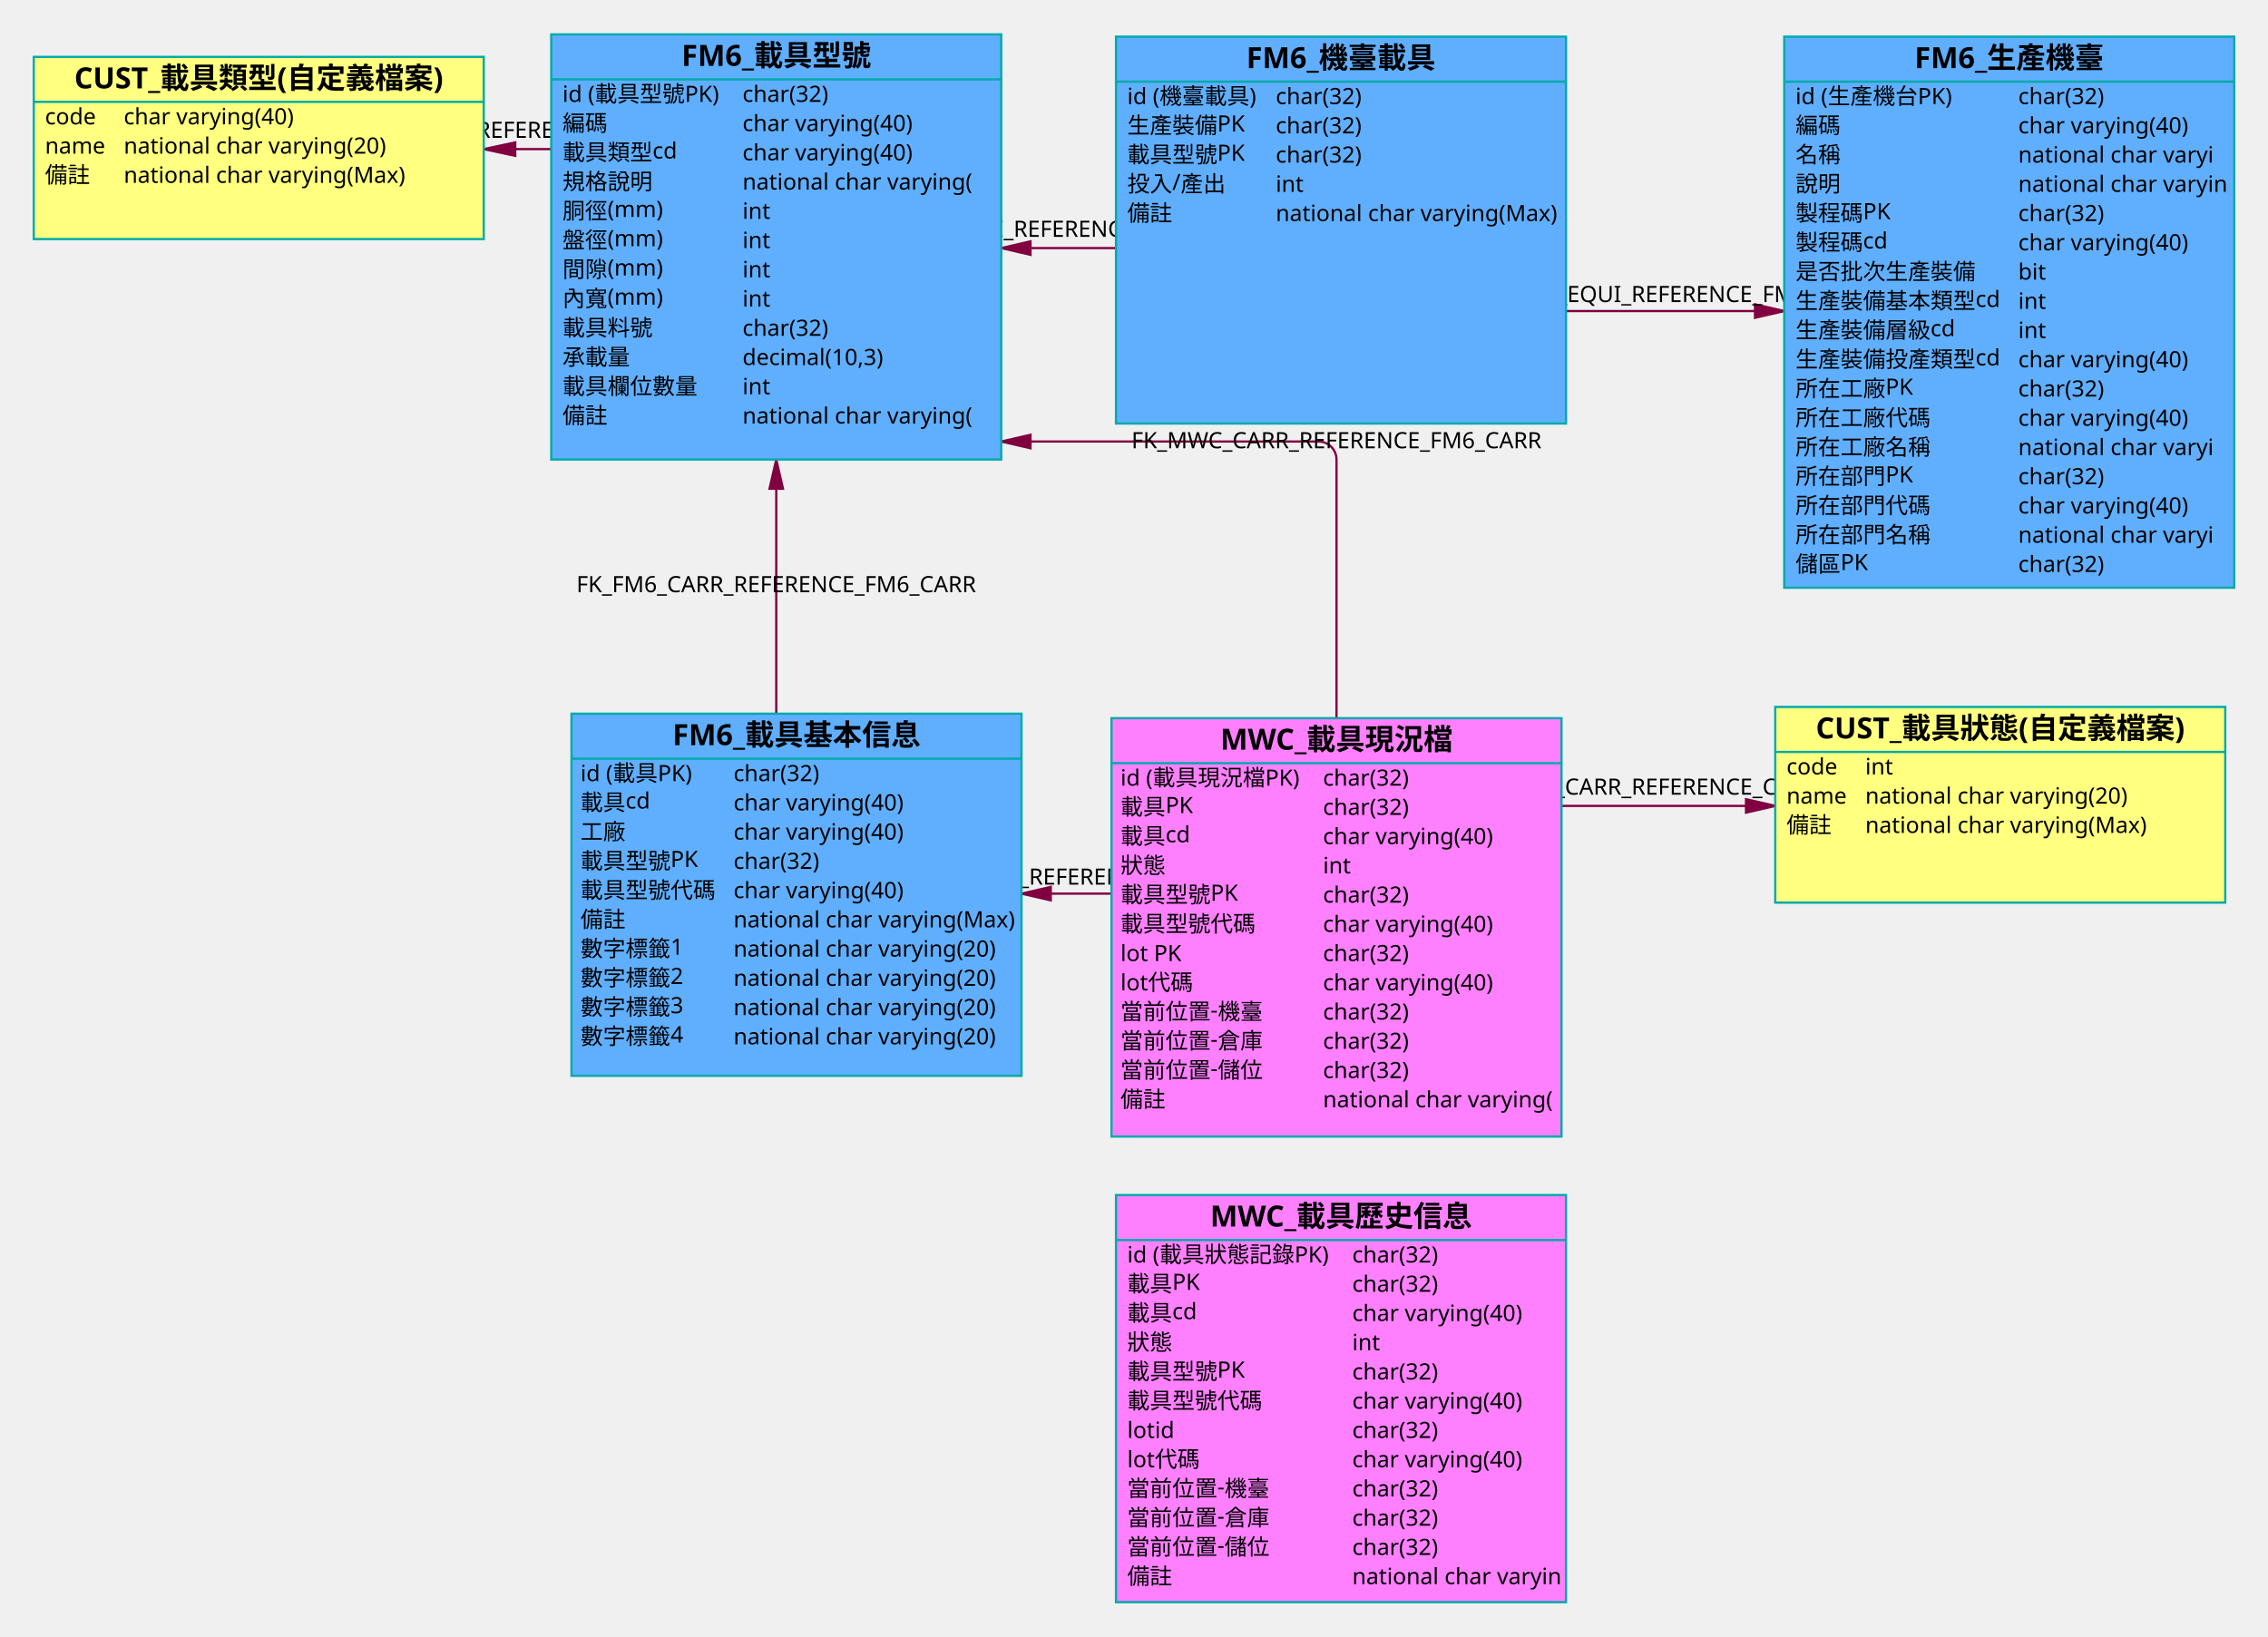
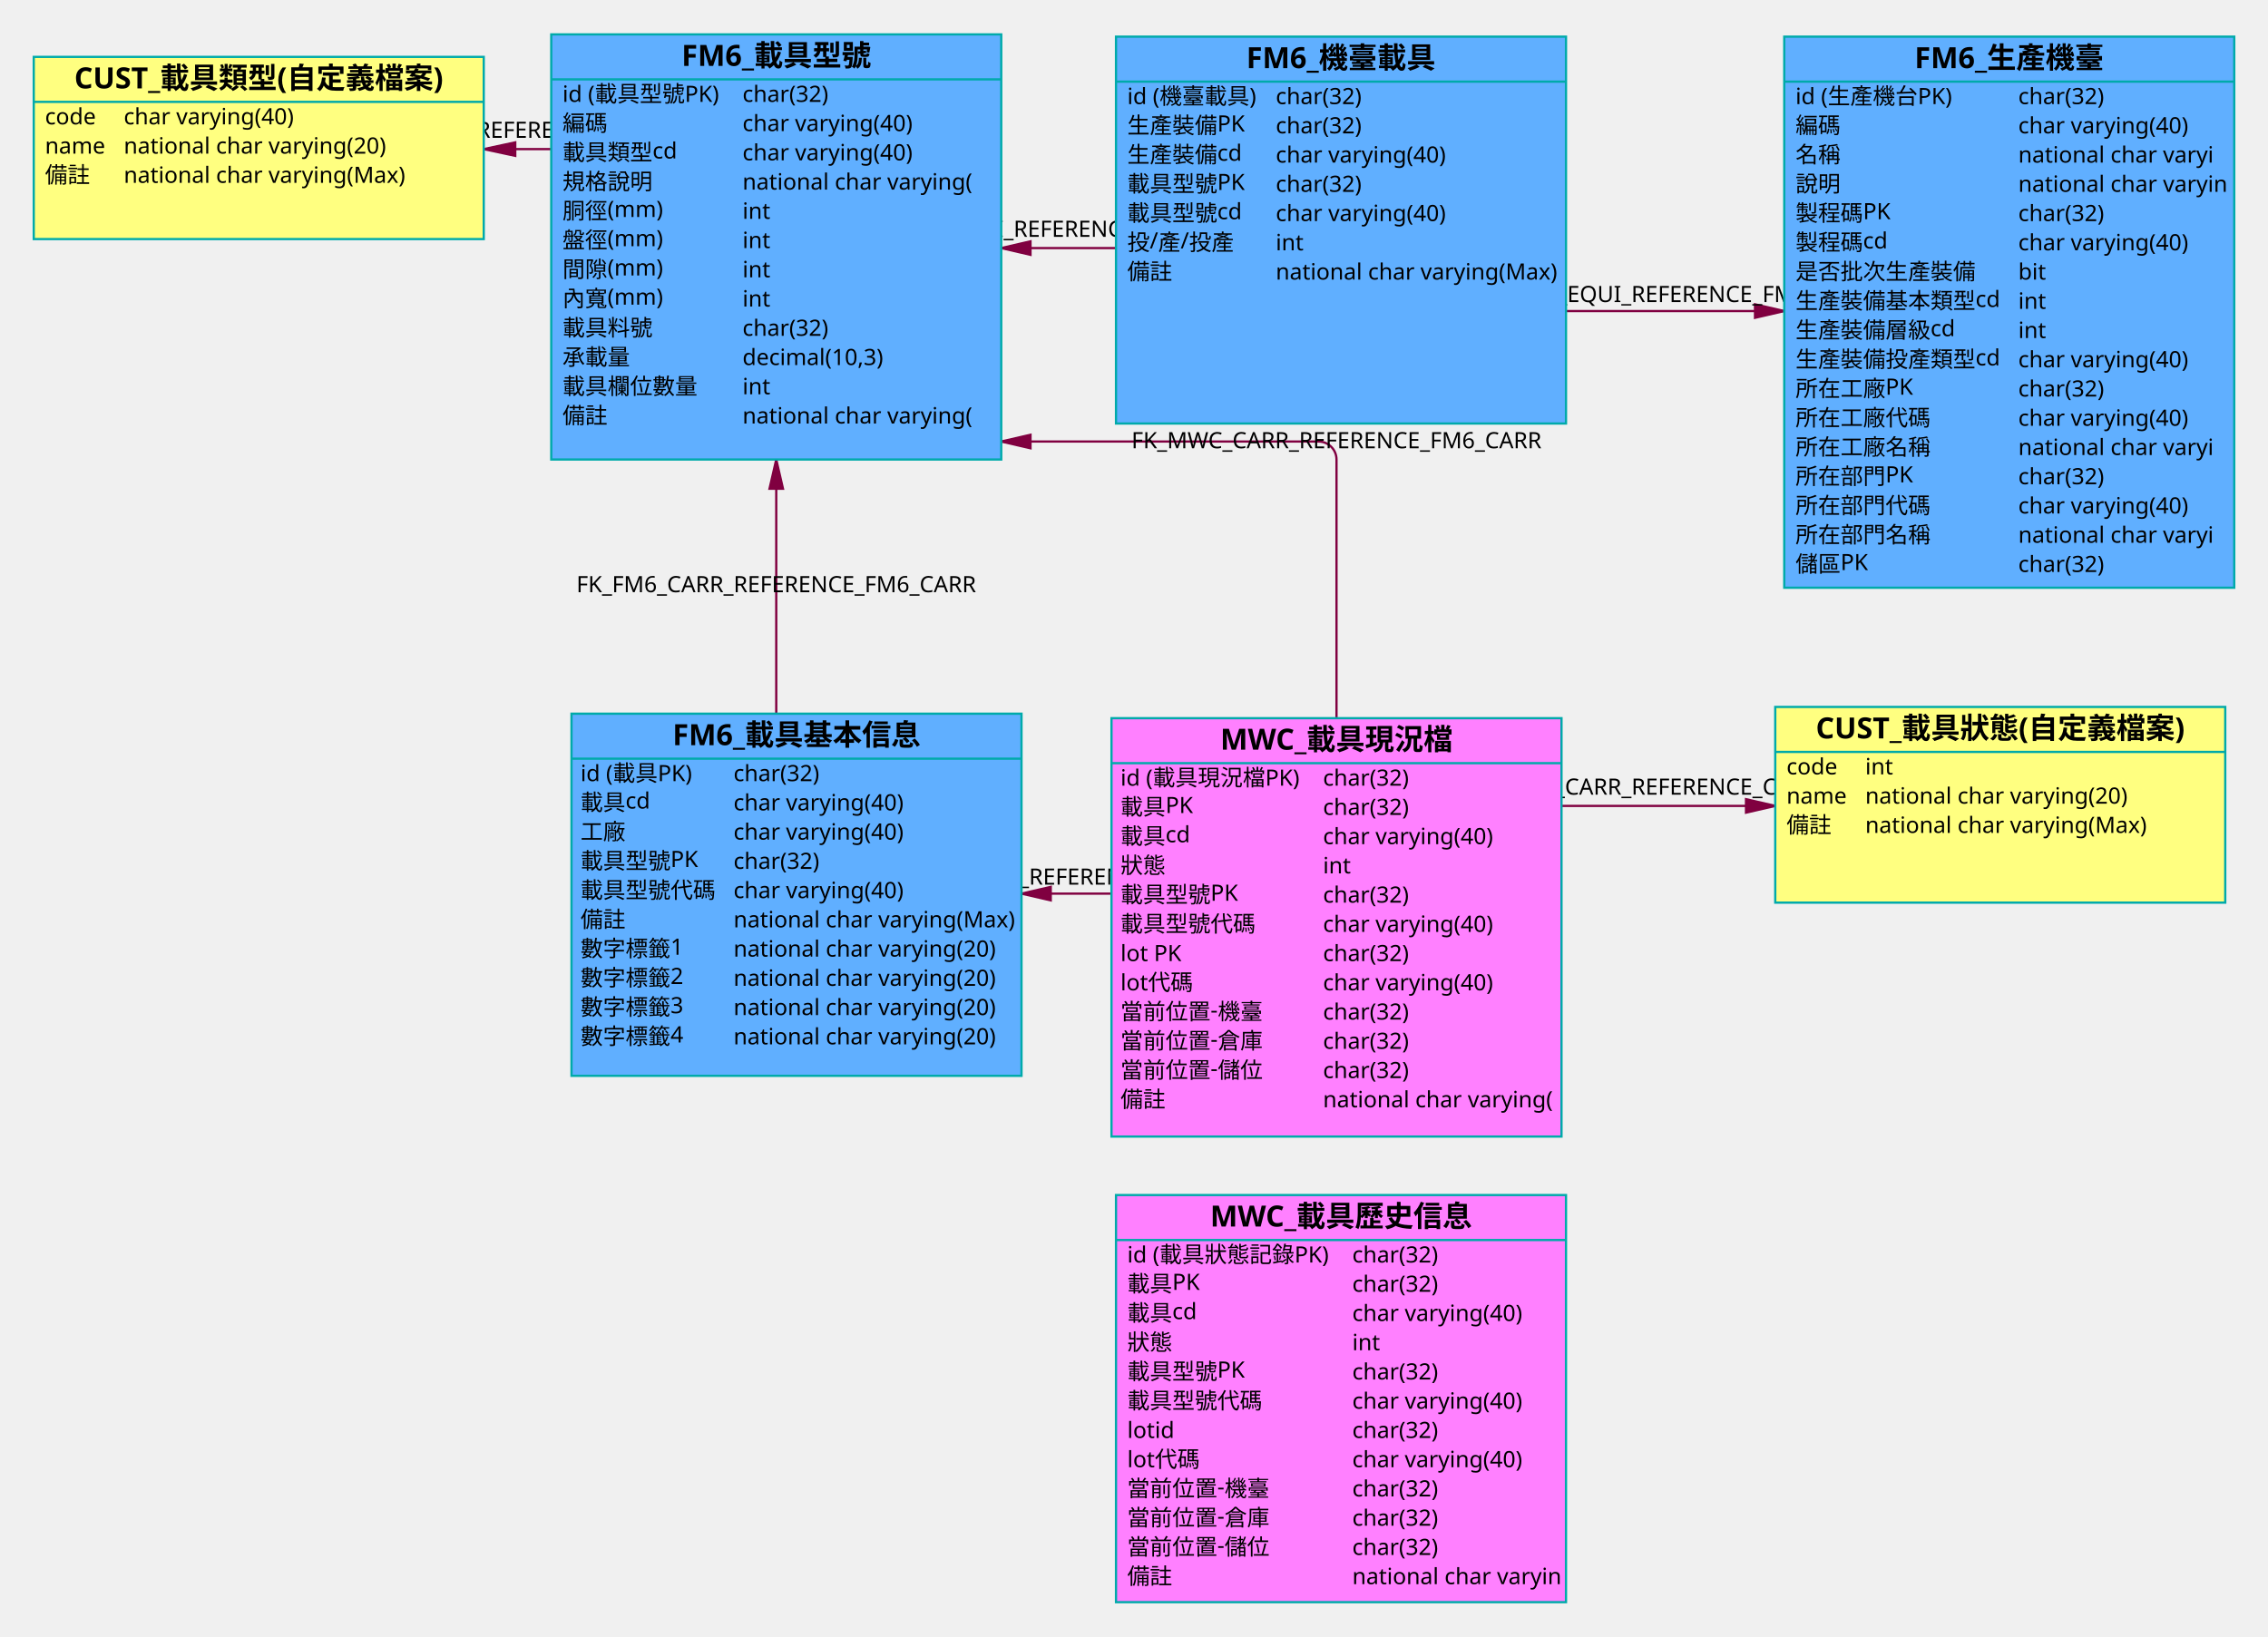
<svg xmlns="http://www.w3.org/2000/svg" xmlns:xlink="http://www.w3.org/1999/xlink" width="266mm" height="192mm" version="1.1" viewBox="0 0 1008 727">
  <a target="_parent" xlink:href="Fact65.htm#53">
    <polyline fill="none" points="245,66 215,66" stroke="#800040" stroke-width="1" />
    <polygon fill="#800040" points="215,66 229,63 229,69" stroke="#800040" stroke-width="1" stroke-linejoin="miter" />
    <text x="230" y="61" fill="#000000" font-size="10" font-family="'Arial Unicode MS','新宋體'" text-anchor="middle">FK_FM6_CARR_REFERENCE_CUST_CAR</text>
  </a>
  <a target="_parent" xlink:href="Fact68.htm#71">
    <polyline fill="none" points="494,397 454,397" stroke="#800040" stroke-width="1" />
    <polygon fill="#800040" points="454,397 467,394 467,400" stroke="#800040" stroke-width="1" stroke-linejoin="miter" />
    <text x="474" y="393" fill="#000000" font-size="10" font-family="'Arial Unicode MS','新宋體'" text-anchor="middle">FK_MWC_CARR_REFERENCE_FM6_CARR</text>
  </a>
  <a target="_parent" xlink:href="Fact80.htm#143">
    <polyline fill="none" points="694,358 789,358" stroke="#800040" stroke-width="1" />
    <polygon fill="#800040" points="789,358 776,361 776,355" stroke="#800040" stroke-width="1" stroke-linejoin="miter" />
    <text x="741" y="353" fill="#000000" font-size="10" font-family="'Arial Unicode MS','新宋體'" text-anchor="middle">FK_MWC_CARR_REFERENCE_CUST_CAR</text>
  </a>
  <a target="_parent" xlink:href="Fact71.htm#89">
    <polyline fill="none" points="496,110 445,110" stroke="#800040" stroke-width="1" />
    <polygon fill="#800040" points="445,110 458,107 458,113" stroke="#800040" stroke-width="1" stroke-linejoin="miter" />
    <text x="470" y="105" fill="#000000" font-size="10" font-family="'Arial Unicode MS','新宋體'" text-anchor="middle">FK_FM6_EQUI_REFERENCE_FM6_CARR</text>
  </a>
  <a target="_parent" xlink:href="Fact72.htm#95">
    <polyline fill="none" points="696,138 793,138" stroke="#800040" stroke-width="1" />
    <polygon fill="#800040" points="793,138 780,141 780,135" stroke="#800040" stroke-width="1" stroke-linejoin="miter" />
    <text x="744" y="134" fill="#000000" font-size="10" font-family="'Arial Unicode MS','新宋體'" text-anchor="middle">FK_FM6_EQUI_REFERENCE_FM6_EQUI</text>
  </a>
  <a target="_parent" xlink:href="Fact66.htm#59">
    <polyline fill="none" points="345,317 345,204" stroke="#800040" stroke-width="1" />
    <polygon fill="#800040" points="345,204 348,217 342,217" stroke="#800040" stroke-width="1" stroke-linejoin="miter" />
    <text x="345" y="263" fill="#000000" font-size="10" font-family="'Arial Unicode MS','新宋體'" text-anchor="middle">FK_FM6_CARR_REFERENCE_FM6_CARR</text>
  </a>
  <a target="_parent" xlink:href="Fact79.htm#137">
    <path d="M594,319 L594,204 A8,8 0 0,0 586,196 L445,196" fill="none" stroke="#800040" stroke-width="1" />
    <polygon fill="#800040" points="445,196 458,193 458,199" stroke="#800040" stroke-width="1" stroke-linejoin="miter" />
    <text x="594" y="199" fill="#000000" font-size="10" font-family="'Arial Unicode MS','新宋體'" text-anchor="middle">FK_MWC_CARR_REFERENCE_FM6_CARR</text>
  </a>
  <a target="_parent" xlink:href="Fact28.htm#399">
    <rect x="15" y="25" fill="#ffffff" width="0" height="0" stroke="none" stroke-width="0" />
    <rect x="15" y="25" fill="#ffff80" width="200" height="81" stroke="#00aaaa" stroke-width="1" />
    <text x="115" y="39" fill="#000000" font-size="13" font-family="'Arial Unicode MS','微軟雅黑'" font-weight="bold" text-anchor="middle">CUST_載具類型(自定義檔案)</text>
    <line x1="15" x2="215" y1="45" y2="45" stroke="#00aaaa" stroke-width="1" />
    <text x="20" y="55" fill="#000000" font-size="10" font-family="'Arial Unicode MS','微軟雅黑'" text-anchor="start">code</text>
    <text x="20" y="68" fill="#000000" font-size="10" font-family="'Arial Unicode MS','微軟雅黑'" text-anchor="start">name</text>
    <text x="20" y="81" fill="#000000" font-size="10" font-family="'Arial Unicode MS','微軟雅黑'" text-anchor="start">備註</text>
    <text x="55" y="55" fill="#000000" font-size="10" font-family="'Arial Unicode MS','微軟雅黑'" text-anchor="start">char varying(40)</text>
    <text x="55" y="68" fill="#000000" font-size="10" font-family="'Arial Unicode MS','微軟雅黑'" text-anchor="start">national char varying(20)</text>
    <text x="55" y="81" fill="#000000" font-size="10" font-family="'Arial Unicode MS','微軟雅黑'" text-anchor="start">national char varying(Max)</text>
  </a>
-   <a target="_parent" xlink:href="Fact44.htm#1465">
+   <a target="_parent" xlink:href="Fact44.htm#1477">
    <rect x="245" y="15" fill="#ffffff" width="0" height="0" stroke="none" stroke-width="0" />
    <rect x="245" y="15" fill="#60afff" width="200" height="189" stroke="#00aaaa" stroke-width="1" />
    <text x="345" y="29" fill="#000000" font-size="13" font-family="'Arial Unicode MS','微軟雅黑'" font-weight="bold" text-anchor="middle">FM6_載具型號</text>
    <line x1="245" x2="445" y1="35" y2="35" stroke="#00aaaa" stroke-width="1" />
    <text x="250" y="45" fill="#000000" font-size="10" font-family="'Arial Unicode MS','微軟雅黑'" text-anchor="start">id (載具型號PK)</text>
    <text x="250" y="58" fill="#000000" font-size="10" font-family="'Arial Unicode MS','微軟雅黑'" text-anchor="start">編碼</text>
    <text x="250" y="71" fill="#000000" font-size="10" font-family="'Arial Unicode MS','微軟雅黑'" text-anchor="start">載具類型cd</text>
    <text x="250" y="84" fill="#000000" font-size="10" font-family="'Arial Unicode MS','微軟雅黑'" text-anchor="start">規格說明</text>
    <text x="250" y="97" fill="#000000" font-size="10" font-family="'Arial Unicode MS','微軟雅黑'" text-anchor="start">胴徑(mm)</text>
    <text x="250" y="110" fill="#000000" font-size="10" font-family="'Arial Unicode MS','微軟雅黑'" text-anchor="start">盤徑(mm)</text>
    <text x="250" y="123" fill="#000000" font-size="10" font-family="'Arial Unicode MS','微軟雅黑'" text-anchor="start">間隙(mm)</text>
    <text x="250" y="136" fill="#000000" font-size="10" font-family="'Arial Unicode MS','微軟雅黑'" text-anchor="start">內寬(mm)</text>
    <text x="250" y="149" fill="#000000" font-size="10" font-family="'Arial Unicode MS','微軟雅黑'" text-anchor="start">載具料號</text>
    <text x="250" y="162" fill="#000000" font-size="10" font-family="'Arial Unicode MS','微軟雅黑'" text-anchor="start">承載量</text>
    <text x="250" y="175" fill="#000000" font-size="10" font-family="'Arial Unicode MS','微軟雅黑'" text-anchor="start">載具欄位數量</text>
    <text x="250" y="188" fill="#000000" font-size="10" font-family="'Arial Unicode MS','微軟雅黑'" text-anchor="start">備註</text>
    <text x="330" y="45" fill="#000000" font-size="10" font-family="'Arial Unicode MS','微軟雅黑'" text-anchor="start">char(32)</text>
    <text x="330" y="58" fill="#000000" font-size="10" font-family="'Arial Unicode MS','微軟雅黑'" text-anchor="start">char varying(40)</text>
    <text x="330" y="71" fill="#000000" font-size="10" font-family="'Arial Unicode MS','微軟雅黑'" text-anchor="start">char varying(40)</text>
    <text x="330" y="84" fill="#000000" font-size="10" font-family="'Arial Unicode MS','微軟雅黑'" text-anchor="start">national char varying(</text>
    <text x="330" y="97" fill="#000000" font-size="10" font-family="'Arial Unicode MS','微軟雅黑'" text-anchor="start">int</text>
    <text x="330" y="110" fill="#000000" font-size="10" font-family="'Arial Unicode MS','微軟雅黑'" text-anchor="start">int</text>
    <text x="330" y="123" fill="#000000" font-size="10" font-family="'Arial Unicode MS','微軟雅黑'" text-anchor="start">int</text>
    <text x="330" y="136" fill="#000000" font-size="10" font-family="'Arial Unicode MS','微軟雅黑'" text-anchor="start">int</text>
    <text x="330" y="149" fill="#000000" font-size="10" font-family="'Arial Unicode MS','微軟雅黑'" text-anchor="start">char(32)</text>
    <text x="330" y="162" fill="#000000" font-size="10" font-family="'Arial Unicode MS','微軟雅黑'" text-anchor="start">decimal(10,3)</text>
    <text x="330" y="175" fill="#000000" font-size="10" font-family="'Arial Unicode MS','微軟雅黑'" text-anchor="start">int</text>
    <text x="330" y="188" fill="#000000" font-size="10" font-family="'Arial Unicode MS','微軟雅黑'" text-anchor="start">national char varying(</text>
  </a>
  <a target="_parent" xlink:href="Fact27.htm#370">
    <rect x="789" y="314" fill="#ffffff" width="0" height="0" stroke="none" stroke-width="0" />
    <rect x="789" y="314" fill="#ffff80" width="200" height="87" stroke="#00aaaa" stroke-width="1" />
    <text x="889" y="328" fill="#000000" font-size="13" font-family="'Arial Unicode MS','微軟雅黑'" font-weight="bold" text-anchor="middle">CUST_載具狀態(自定義檔案)</text>
    <line x1="789" x2="989" y1="334" y2="334" stroke="#00aaaa" stroke-width="1" />
    <text x="794" y="344" fill="#000000" font-size="10" font-family="'Arial Unicode MS','微軟雅黑'" text-anchor="start">code</text>
    <text x="794" y="357" fill="#000000" font-size="10" font-family="'Arial Unicode MS','微軟雅黑'" text-anchor="start">name</text>
    <text x="794" y="370" fill="#000000" font-size="10" font-family="'Arial Unicode MS','微軟雅黑'" text-anchor="start">備註</text>
    <text x="829" y="344" fill="#000000" font-size="10" font-family="'Arial Unicode MS','微軟雅黑'" text-anchor="start">int</text>
    <text x="829" y="357" fill="#000000" font-size="10" font-family="'Arial Unicode MS','微軟雅黑'" text-anchor="start">national char varying(20)</text>
    <text x="829" y="370" fill="#000000" font-size="10" font-family="'Arial Unicode MS','微軟雅黑'" text-anchor="start">national char varying(Max)</text>
  </a>
-   <a target="_parent" xlink:href="Fact45.htm#1557">
+   <a target="_parent" xlink:href="Fact45.htm#1569">
    <rect x="254" y="317" fill="#ffffff" width="0" height="0" stroke="none" stroke-width="0" />
    <rect x="254" y="317" fill="#60afff" width="200" height="161" stroke="#00aaaa" stroke-width="1" />
    <text x="354" y="331" fill="#000000" font-size="13" font-family="'Arial Unicode MS','微軟雅黑'" font-weight="bold" text-anchor="middle">FM6_載具基本信息</text>
    <line x1="254" x2="454" y1="337" y2="337" stroke="#00aaaa" stroke-width="1" />
    <text x="258" y="347" fill="#000000" font-size="10" font-family="'Arial Unicode MS','微軟雅黑'" text-anchor="start">id (載具PK)</text>
    <text x="258" y="360" fill="#000000" font-size="10" font-family="'Arial Unicode MS','微軟雅黑'" text-anchor="start">載具cd</text>
    <text x="258" y="373" fill="#000000" font-size="10" font-family="'Arial Unicode MS','微軟雅黑'" text-anchor="start">工廠</text>
    <text x="258" y="386" fill="#000000" font-size="10" font-family="'Arial Unicode MS','微軟雅黑'" text-anchor="start">載具型號PK</text>
    <text x="258" y="399" fill="#000000" font-size="10" font-family="'Arial Unicode MS','微軟雅黑'" text-anchor="start">載具型號代碼</text>
    <text x="258" y="412" fill="#000000" font-size="10" font-family="'Arial Unicode MS','微軟雅黑'" text-anchor="start">備註</text>
    <text x="258" y="425" fill="#000000" font-size="10" font-family="'Arial Unicode MS','微軟雅黑'" text-anchor="start">數字標籤1</text>
    <text x="258" y="438" fill="#000000" font-size="10" font-family="'Arial Unicode MS','微軟雅黑'" text-anchor="start">數字標籤2</text>
    <text x="258" y="451" fill="#000000" font-size="10" font-family="'Arial Unicode MS','微軟雅黑'" text-anchor="start">數字標籤3</text>
    <text x="258" y="464" fill="#000000" font-size="10" font-family="'Arial Unicode MS','微軟雅黑'" text-anchor="start">數字標籤4</text>
    <text x="326" y="347" fill="#000000" font-size="10" font-family="'Arial Unicode MS','微軟雅黑'" text-anchor="start">char(32)</text>
    <text x="326" y="360" fill="#000000" font-size="10" font-family="'Arial Unicode MS','微軟雅黑'" text-anchor="start">char varying(40)</text>
    <text x="326" y="373" fill="#000000" font-size="10" font-family="'Arial Unicode MS','微軟雅黑'" text-anchor="start">char varying(40)</text>
    <text x="326" y="386" fill="#000000" font-size="10" font-family="'Arial Unicode MS','微軟雅黑'" text-anchor="start">char(32)</text>
    <text x="326" y="399" fill="#000000" font-size="10" font-family="'Arial Unicode MS','微軟雅黑'" text-anchor="start">char varying(40)</text>
    <text x="326" y="412" fill="#000000" font-size="10" font-family="'Arial Unicode MS','微軟雅黑'" text-anchor="start">national char varying(Max)</text>
    <text x="326" y="425" fill="#000000" font-size="10" font-family="'Arial Unicode MS','微軟雅黑'" text-anchor="start">national char varying(20)</text>
    <text x="326" y="438" fill="#000000" font-size="10" font-family="'Arial Unicode MS','微軟雅黑'" text-anchor="start">national char varying(20)</text>
    <text x="326" y="451" fill="#000000" font-size="10" font-family="'Arial Unicode MS','微軟雅黑'" text-anchor="start">national char varying(20)</text>
    <text x="326" y="464" fill="#000000" font-size="10" font-family="'Arial Unicode MS','微軟雅黑'" text-anchor="start">national char varying(20)</text>
  </a>
-   <a target="_parent" xlink:href="Fact56.htm#2493">
+   <a target="_parent" xlink:href="Fact56.htm#2505">
    <rect x="494" y="319" fill="#ffffff" width="0" height="0" stroke="none" stroke-width="0" />
    <rect x="494" y="319" fill="#ff80ff" width="200" height="186" stroke="#00aaaa" stroke-width="1" />
    <text x="594" y="333" fill="#000000" font-size="13" font-family="'Arial Unicode MS','微軟雅黑'" font-weight="bold" text-anchor="middle">MWC_載具現況檔</text>
    <line x1="494" x2="694" y1="339" y2="339" stroke="#00aaaa" stroke-width="1" />
    <text x="498" y="349" fill="#000000" font-size="10" font-family="'Arial Unicode MS','微軟雅黑'" text-anchor="start">id (載具現況檔PK)</text>
    <text x="498" y="362" fill="#000000" font-size="10" font-family="'Arial Unicode MS','微軟雅黑'" text-anchor="start">載具PK</text>
    <text x="498" y="375" fill="#000000" font-size="10" font-family="'Arial Unicode MS','微軟雅黑'" text-anchor="start">載具cd</text>
    <text x="498" y="388" fill="#000000" font-size="10" font-family="'Arial Unicode MS','微軟雅黑'" text-anchor="start">狀態</text>
    <text x="498" y="401" fill="#000000" font-size="10" font-family="'Arial Unicode MS','微軟雅黑'" text-anchor="start">載具型號PK</text>
    <text x="498" y="414" fill="#000000" font-size="10" font-family="'Arial Unicode MS','微軟雅黑'" text-anchor="start">載具型號代碼</text>
    <text x="498" y="427" fill="#000000" font-size="10" font-family="'Arial Unicode MS','微軟雅黑'" text-anchor="start">lot PK</text>
    <text x="498" y="440" fill="#000000" font-size="10" font-family="'Arial Unicode MS','微軟雅黑'" text-anchor="start">lot代碼</text>
    <text x="498" y="453" fill="#000000" font-size="10" font-family="'Arial Unicode MS','微軟雅黑'" text-anchor="start">當前位置-機臺</text>
    <text x="498" y="466" fill="#000000" font-size="10" font-family="'Arial Unicode MS','微軟雅黑'" text-anchor="start">當前位置-倉庫</text>
    <text x="498" y="479" fill="#000000" font-size="10" font-family="'Arial Unicode MS','微軟雅黑'" text-anchor="start">當前位置-儲位</text>
    <text x="498" y="492" fill="#000000" font-size="10" font-family="'Arial Unicode MS','微軟雅黑'" text-anchor="start">備註</text>
    <text x="588" y="349" fill="#000000" font-size="10" font-family="'Arial Unicode MS','微軟雅黑'" text-anchor="start">char(32)</text>
    <text x="588" y="362" fill="#000000" font-size="10" font-family="'Arial Unicode MS','微軟雅黑'" text-anchor="start">char(32)</text>
    <text x="588" y="375" fill="#000000" font-size="10" font-family="'Arial Unicode MS','微軟雅黑'" text-anchor="start">char varying(40)</text>
    <text x="588" y="388" fill="#000000" font-size="10" font-family="'Arial Unicode MS','微軟雅黑'" text-anchor="start">int</text>
    <text x="588" y="401" fill="#000000" font-size="10" font-family="'Arial Unicode MS','微軟雅黑'" text-anchor="start">char(32)</text>
    <text x="588" y="414" fill="#000000" font-size="10" font-family="'Arial Unicode MS','微軟雅黑'" text-anchor="start">char varying(40)</text>
    <text x="588" y="427" fill="#000000" font-size="10" font-family="'Arial Unicode MS','微軟雅黑'" text-anchor="start">char(32)</text>
    <text x="588" y="440" fill="#000000" font-size="10" font-family="'Arial Unicode MS','微軟雅黑'" text-anchor="start">char varying(40)</text>
    <text x="588" y="453" fill="#000000" font-size="10" font-family="'Arial Unicode MS','微軟雅黑'" text-anchor="start">char(32)</text>
    <text x="588" y="466" fill="#000000" font-size="10" font-family="'Arial Unicode MS','微軟雅黑'" text-anchor="start">char(32)</text>
    <text x="588" y="479" fill="#000000" font-size="10" font-family="'Arial Unicode MS','微軟雅黑'" text-anchor="start">char(32)</text>
    <text x="588" y="492" fill="#000000" font-size="10" font-family="'Arial Unicode MS','微軟雅黑'" text-anchor="start">national char varying(</text>
  </a>
-   <a target="_parent" xlink:href="Fact55.htm#2406">
+   <a target="_parent" xlink:href="Fact55.htm#2418">
    <rect x="496" y="531" fill="#ffffff" width="0" height="0" stroke="none" stroke-width="0" />
    <rect x="496" y="531" fill="#ff80ff" width="200" height="181" stroke="#00aaaa" stroke-width="1" />
    <text x="596" y="545" fill="#000000" font-size="13" font-family="'Arial Unicode MS','微軟雅黑'" font-weight="bold" text-anchor="middle">MWC_載具歷史信息</text>
    <line x1="496" x2="696" y1="551" y2="551" stroke="#00aaaa" stroke-width="1" />
    <text x="501" y="561" fill="#000000" font-size="10" font-family="'Arial Unicode MS','微軟雅黑'" text-anchor="start">id (載具狀態記錄PK)</text>
    <text x="501" y="574" fill="#000000" font-size="10" font-family="'Arial Unicode MS','微軟雅黑'" text-anchor="start">載具PK</text>
    <text x="501" y="587" fill="#000000" font-size="10" font-family="'Arial Unicode MS','微軟雅黑'" text-anchor="start">載具cd</text>
    <text x="501" y="600" fill="#000000" font-size="10" font-family="'Arial Unicode MS','微軟雅黑'" text-anchor="start">狀態</text>
    <text x="501" y="613" fill="#000000" font-size="10" font-family="'Arial Unicode MS','微軟雅黑'" text-anchor="start">載具型號PK</text>
    <text x="501" y="626" fill="#000000" font-size="10" font-family="'Arial Unicode MS','微軟雅黑'" text-anchor="start">載具型號代碼</text>
    <text x="501" y="639" fill="#000000" font-size="10" font-family="'Arial Unicode MS','微軟雅黑'" text-anchor="start">lotid</text>
    <text x="501" y="652" fill="#000000" font-size="10" font-family="'Arial Unicode MS','微軟雅黑'" text-anchor="start">lot代碼</text>
    <text x="501" y="665" fill="#000000" font-size="10" font-family="'Arial Unicode MS','微軟雅黑'" text-anchor="start">當前位置-機臺</text>
    <text x="501" y="678" fill="#000000" font-size="10" font-family="'Arial Unicode MS','微軟雅黑'" text-anchor="start">當前位置-倉庫</text>
    <text x="501" y="691" fill="#000000" font-size="10" font-family="'Arial Unicode MS','微軟雅黑'" text-anchor="start">當前位置-儲位</text>
    <text x="501" y="704" fill="#000000" font-size="10" font-family="'Arial Unicode MS','微軟雅黑'" text-anchor="start">備註</text>
    <text x="601" y="561" fill="#000000" font-size="10" font-family="'Arial Unicode MS','微軟雅黑'" text-anchor="start">char(32)</text>
    <text x="601" y="574" fill="#000000" font-size="10" font-family="'Arial Unicode MS','微軟雅黑'" text-anchor="start">char(32)</text>
    <text x="601" y="587" fill="#000000" font-size="10" font-family="'Arial Unicode MS','微軟雅黑'" text-anchor="start">char varying(40)</text>
    <text x="601" y="600" fill="#000000" font-size="10" font-family="'Arial Unicode MS','微軟雅黑'" text-anchor="start">int</text>
    <text x="601" y="613" fill="#000000" font-size="10" font-family="'Arial Unicode MS','微軟雅黑'" text-anchor="start">char(32)</text>
    <text x="601" y="626" fill="#000000" font-size="10" font-family="'Arial Unicode MS','微軟雅黑'" text-anchor="start">char varying(40)</text>
    <text x="601" y="639" fill="#000000" font-size="10" font-family="'Arial Unicode MS','微軟雅黑'" text-anchor="start">char(32)</text>
    <text x="601" y="652" fill="#000000" font-size="10" font-family="'Arial Unicode MS','微軟雅黑'" text-anchor="start">char varying(40)</text>
    <text x="601" y="665" fill="#000000" font-size="10" font-family="'Arial Unicode MS','微軟雅黑'" text-anchor="start">char(32)</text>
    <text x="601" y="678" fill="#000000" font-size="10" font-family="'Arial Unicode MS','微軟雅黑'" text-anchor="start">char(32)</text>
    <text x="601" y="691" fill="#000000" font-size="10" font-family="'Arial Unicode MS','微軟雅黑'" text-anchor="start">char(32)</text>
    <text x="601" y="704" fill="#000000" font-size="10" font-family="'Arial Unicode MS','微軟雅黑'" text-anchor="start">national char varyin</text>
  </a>
-   <a target="_parent" xlink:href="Fact40.htm#1144">
+   <a target="_parent" xlink:href="Fact40.htm#1156">
    <rect x="793" y="16" fill="#ffffff" width="0" height="0" stroke="none" stroke-width="0" />
    <rect x="793" y="16" fill="#60afff" width="200" height="245" stroke="#00aaaa" stroke-width="1" />
    <text x="893" y="30" fill="#000000" font-size="13" font-family="'Arial Unicode MS','微軟雅黑'" font-weight="bold" text-anchor="middle">FM6_生產機臺</text>
    <line x1="793" x2="993" y1="36" y2="36" stroke="#00aaaa" stroke-width="1" />
    <text x="798" y="46" fill="#000000" font-size="10" font-family="'Arial Unicode MS','微軟雅黑'" text-anchor="start">id (生產機台PK)</text>
    <text x="798" y="59" fill="#000000" font-size="10" font-family="'Arial Unicode MS','微軟雅黑'" text-anchor="start">編碼</text>
    <text x="798" y="72" fill="#000000" font-size="10" font-family="'Arial Unicode MS','微軟雅黑'" text-anchor="start">名稱</text>
    <text x="798" y="85" fill="#000000" font-size="10" font-family="'Arial Unicode MS','微軟雅黑'" text-anchor="start">說明</text>
    <text x="798" y="98" fill="#000000" font-size="10" font-family="'Arial Unicode MS','微軟雅黑'" text-anchor="start">製程碼PK</text>
    <text x="798" y="111" fill="#000000" font-size="10" font-family="'Arial Unicode MS','微軟雅黑'" text-anchor="start">製程碼cd</text>
    <text x="798" y="124" fill="#000000" font-size="10" font-family="'Arial Unicode MS','微軟雅黑'" text-anchor="start">是否批次生產裝備</text>
    <text x="798" y="137" fill="#000000" font-size="10" font-family="'Arial Unicode MS','微軟雅黑'" text-anchor="start">生產裝備基本類型cd</text>
    <text x="798" y="150" fill="#000000" font-size="10" font-family="'Arial Unicode MS','微軟雅黑'" text-anchor="start">生產裝備層級cd</text>
    <text x="798" y="163" fill="#000000" font-size="10" font-family="'Arial Unicode MS','微軟雅黑'" text-anchor="start">生產裝備投產類型cd</text>
    <text x="798" y="176" fill="#000000" font-size="10" font-family="'Arial Unicode MS','微軟雅黑'" text-anchor="start">所在工廠PK</text>
    <text x="798" y="189" fill="#000000" font-size="10" font-family="'Arial Unicode MS','微軟雅黑'" text-anchor="start">所在工廠代碼</text>
    <text x="798" y="202" fill="#000000" font-size="10" font-family="'Arial Unicode MS','微軟雅黑'" text-anchor="start">所在工廠名稱</text>
    <text x="798" y="215" fill="#000000" font-size="10" font-family="'Arial Unicode MS','微軟雅黑'" text-anchor="start">所在部門PK</text>
    <text x="798" y="228" fill="#000000" font-size="10" font-family="'Arial Unicode MS','微軟雅黑'" text-anchor="start">所在部門代碼</text>
    <text x="798" y="241" fill="#000000" font-size="10" font-family="'Arial Unicode MS','微軟雅黑'" text-anchor="start">所在部門名稱</text>
    <text x="798" y="254" fill="#000000" font-size="10" font-family="'Arial Unicode MS','微軟雅黑'" text-anchor="start">儲區PK</text>
    <text x="897" y="46" fill="#000000" font-size="10" font-family="'Arial Unicode MS','微軟雅黑'" text-anchor="start">char(32)</text>
    <text x="897" y="59" fill="#000000" font-size="10" font-family="'Arial Unicode MS','微軟雅黑'" text-anchor="start">char varying(40)</text>
    <text x="897" y="72" fill="#000000" font-size="10" font-family="'Arial Unicode MS','微軟雅黑'" text-anchor="start">national char varyi</text>
    <text x="897" y="85" fill="#000000" font-size="10" font-family="'Arial Unicode MS','微軟雅黑'" text-anchor="start">national char varyin</text>
    <text x="897" y="98" fill="#000000" font-size="10" font-family="'Arial Unicode MS','微軟雅黑'" text-anchor="start">char(32)</text>
    <text x="897" y="111" fill="#000000" font-size="10" font-family="'Arial Unicode MS','微軟雅黑'" text-anchor="start">char varying(40)</text>
    <text x="897" y="124" fill="#000000" font-size="10" font-family="'Arial Unicode MS','微軟雅黑'" text-anchor="start">bit</text>
    <text x="897" y="137" fill="#000000" font-size="10" font-family="'Arial Unicode MS','微軟雅黑'" text-anchor="start">int</text>
    <text x="897" y="150" fill="#000000" font-size="10" font-family="'Arial Unicode MS','微軟雅黑'" text-anchor="start">int</text>
    <text x="897" y="163" fill="#000000" font-size="10" font-family="'Arial Unicode MS','微軟雅黑'" text-anchor="start">char varying(40)</text>
    <text x="897" y="176" fill="#000000" font-size="10" font-family="'Arial Unicode MS','微軟雅黑'" text-anchor="start">char(32)</text>
    <text x="897" y="189" fill="#000000" font-size="10" font-family="'Arial Unicode MS','微軟雅黑'" text-anchor="start">char varying(40)</text>
    <text x="897" y="202" fill="#000000" font-size="10" font-family="'Arial Unicode MS','微軟雅黑'" text-anchor="start">national char varyi</text>
    <text x="897" y="215" fill="#000000" font-size="10" font-family="'Arial Unicode MS','微軟雅黑'" text-anchor="start">char(32)</text>
    <text x="897" y="228" fill="#000000" font-size="10" font-family="'Arial Unicode MS','微軟雅黑'" text-anchor="start">char varying(40)</text>
    <text x="897" y="241" fill="#000000" font-size="10" font-family="'Arial Unicode MS','微軟雅黑'" text-anchor="start">national char varyi</text>
    <text x="897" y="254" fill="#000000" font-size="10" font-family="'Arial Unicode MS','微軟雅黑'" text-anchor="start">char(32)</text>
  </a>
  <a target="_parent" xlink:href="Fact39.htm#1095">
    <rect x="496" y="16" fill="#ffffff" width="0" height="0" stroke="none" stroke-width="0" />
    <rect x="496" y="16" fill="#60afff" width="200" height="172" stroke="#00aaaa" stroke-width="1" />
    <text x="596" y="30" fill="#000000" font-size="13" font-family="'Arial Unicode MS','微軟雅黑'" font-weight="bold" text-anchor="middle">FM6_機臺載具</text>
    <line x1="496" x2="696" y1="36" y2="36" stroke="#00aaaa" stroke-width="1" />
    <text x="501" y="46" fill="#000000" font-size="10" font-family="'Arial Unicode MS','微軟雅黑'" text-anchor="start">id (機臺載具)</text>
    <text x="501" y="59" fill="#000000" font-size="10" font-family="'Arial Unicode MS','微軟雅黑'" text-anchor="start">生產裝備PK</text>
-     <text x="501" y="72" fill="#000000" font-size="10" font-family="'Arial Unicode MS','微軟雅黑'" text-anchor="start">載具型號PK</text>
-     <text x="501" y="85" fill="#000000" font-size="10" font-family="'Arial Unicode MS','微軟雅黑'" text-anchor="start">投入/產出</text>
-     <text x="501" y="98" fill="#000000" font-size="10" font-family="'Arial Unicode MS','微軟雅黑'" text-anchor="start">備註</text>
+     <text x="501" y="72" fill="#000000" font-size="10" font-family="'Arial Unicode MS','微軟雅黑'" text-anchor="start">生產裝備cd</text>
+     <text x="501" y="85" fill="#000000" font-size="10" font-family="'Arial Unicode MS','微軟雅黑'" text-anchor="start">載具型號PK</text>
+     <text x="501" y="98" fill="#000000" font-size="10" font-family="'Arial Unicode MS','微軟雅黑'" text-anchor="start">載具型號cd</text>
+     <text x="501" y="111" fill="#000000" font-size="10" font-family="'Arial Unicode MS','微軟雅黑'" text-anchor="start">投/產/投產</text>
+     <text x="501" y="124" fill="#000000" font-size="10" font-family="'Arial Unicode MS','微軟雅黑'" text-anchor="start">備註</text>
    <text x="567" y="46" fill="#000000" font-size="10" font-family="'Arial Unicode MS','微軟雅黑'" text-anchor="start">char(32)</text>
    <text x="567" y="59" fill="#000000" font-size="10" font-family="'Arial Unicode MS','微軟雅黑'" text-anchor="start">char(32)</text>
-     <text x="567" y="72" fill="#000000" font-size="10" font-family="'Arial Unicode MS','微軟雅黑'" text-anchor="start">char(32)</text>
-     <text x="567" y="85" fill="#000000" font-size="10" font-family="'Arial Unicode MS','微軟雅黑'" text-anchor="start">int</text>
-     <text x="567" y="98" fill="#000000" font-size="10" font-family="'Arial Unicode MS','微軟雅黑'" text-anchor="start">national char varying(Max)</text>
+     <text x="567" y="72" fill="#000000" font-size="10" font-family="'Arial Unicode MS','微軟雅黑'" text-anchor="start">char varying(40)</text>
+     <text x="567" y="85" fill="#000000" font-size="10" font-family="'Arial Unicode MS','微軟雅黑'" text-anchor="start">char(32)</text>
+     <text x="567" y="98" fill="#000000" font-size="10" font-family="'Arial Unicode MS','微軟雅黑'" text-anchor="start">char varying(40)</text>
+     <text x="567" y="111" fill="#000000" font-size="10" font-family="'Arial Unicode MS','微軟雅黑'" text-anchor="start">int</text>
+     <text x="567" y="124" fill="#000000" font-size="10" font-family="'Arial Unicode MS','微軟雅黑'" text-anchor="start">national char varying(Max)</text>
  </a>
</svg>
